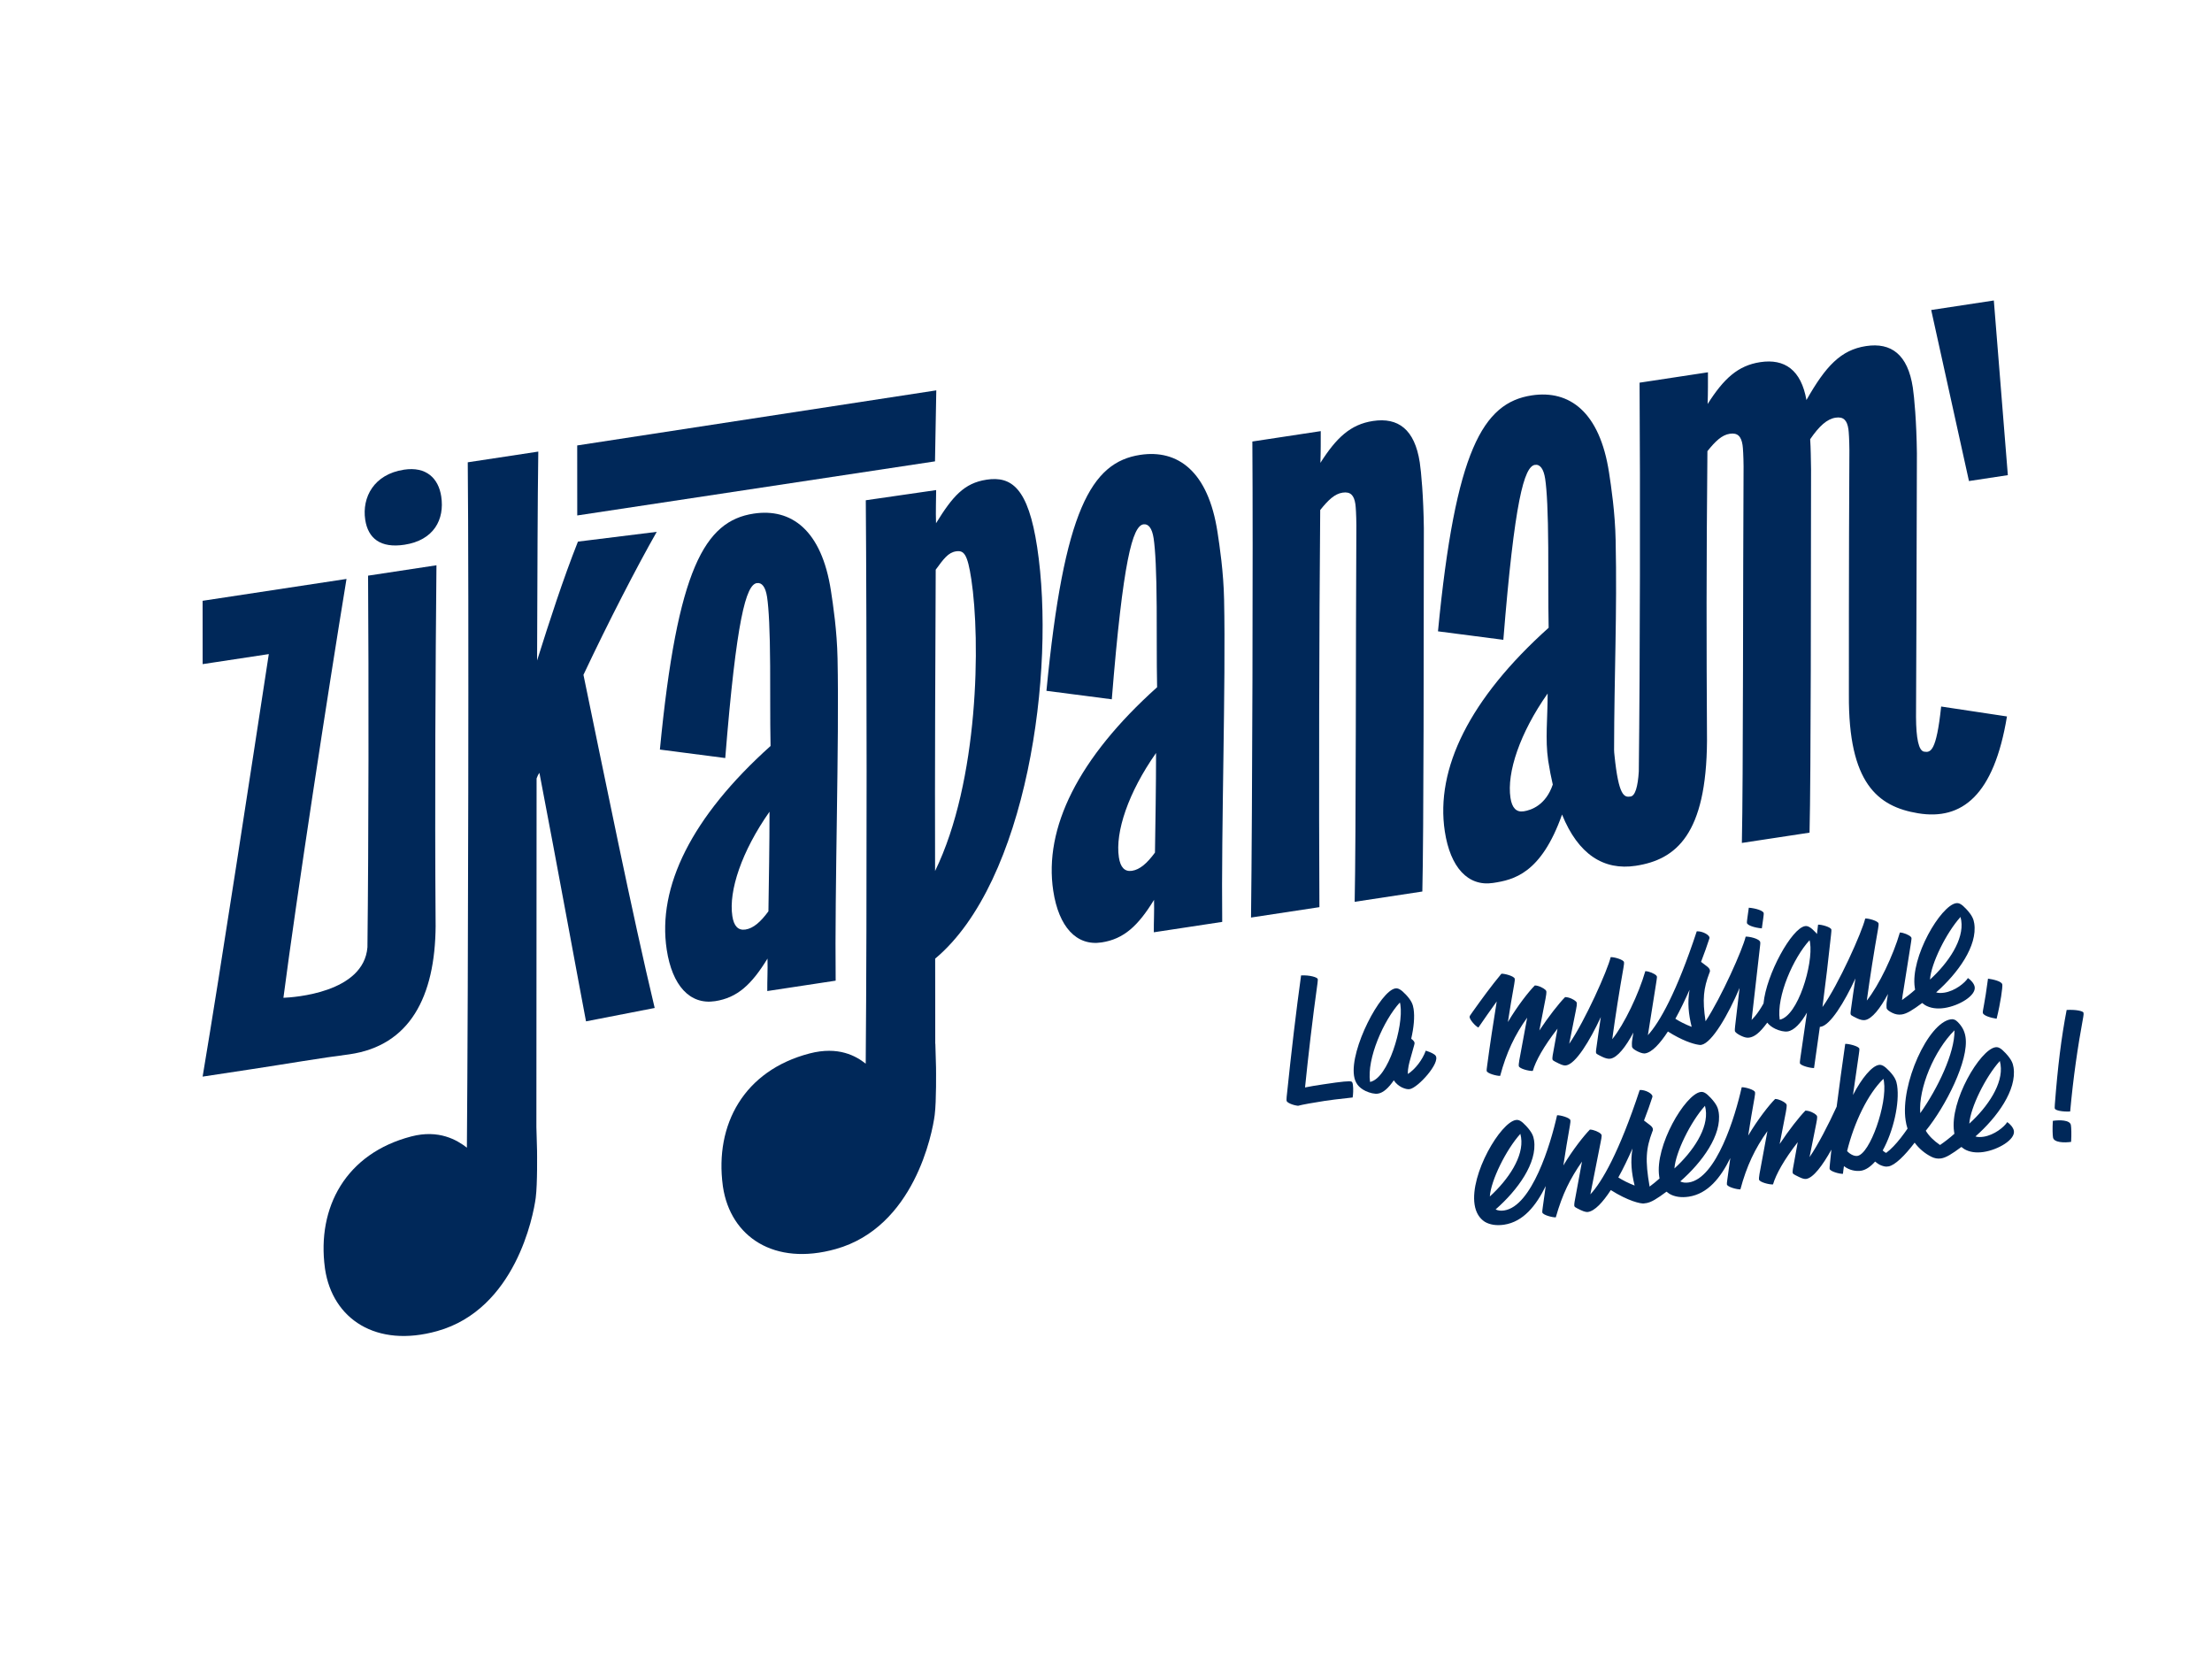
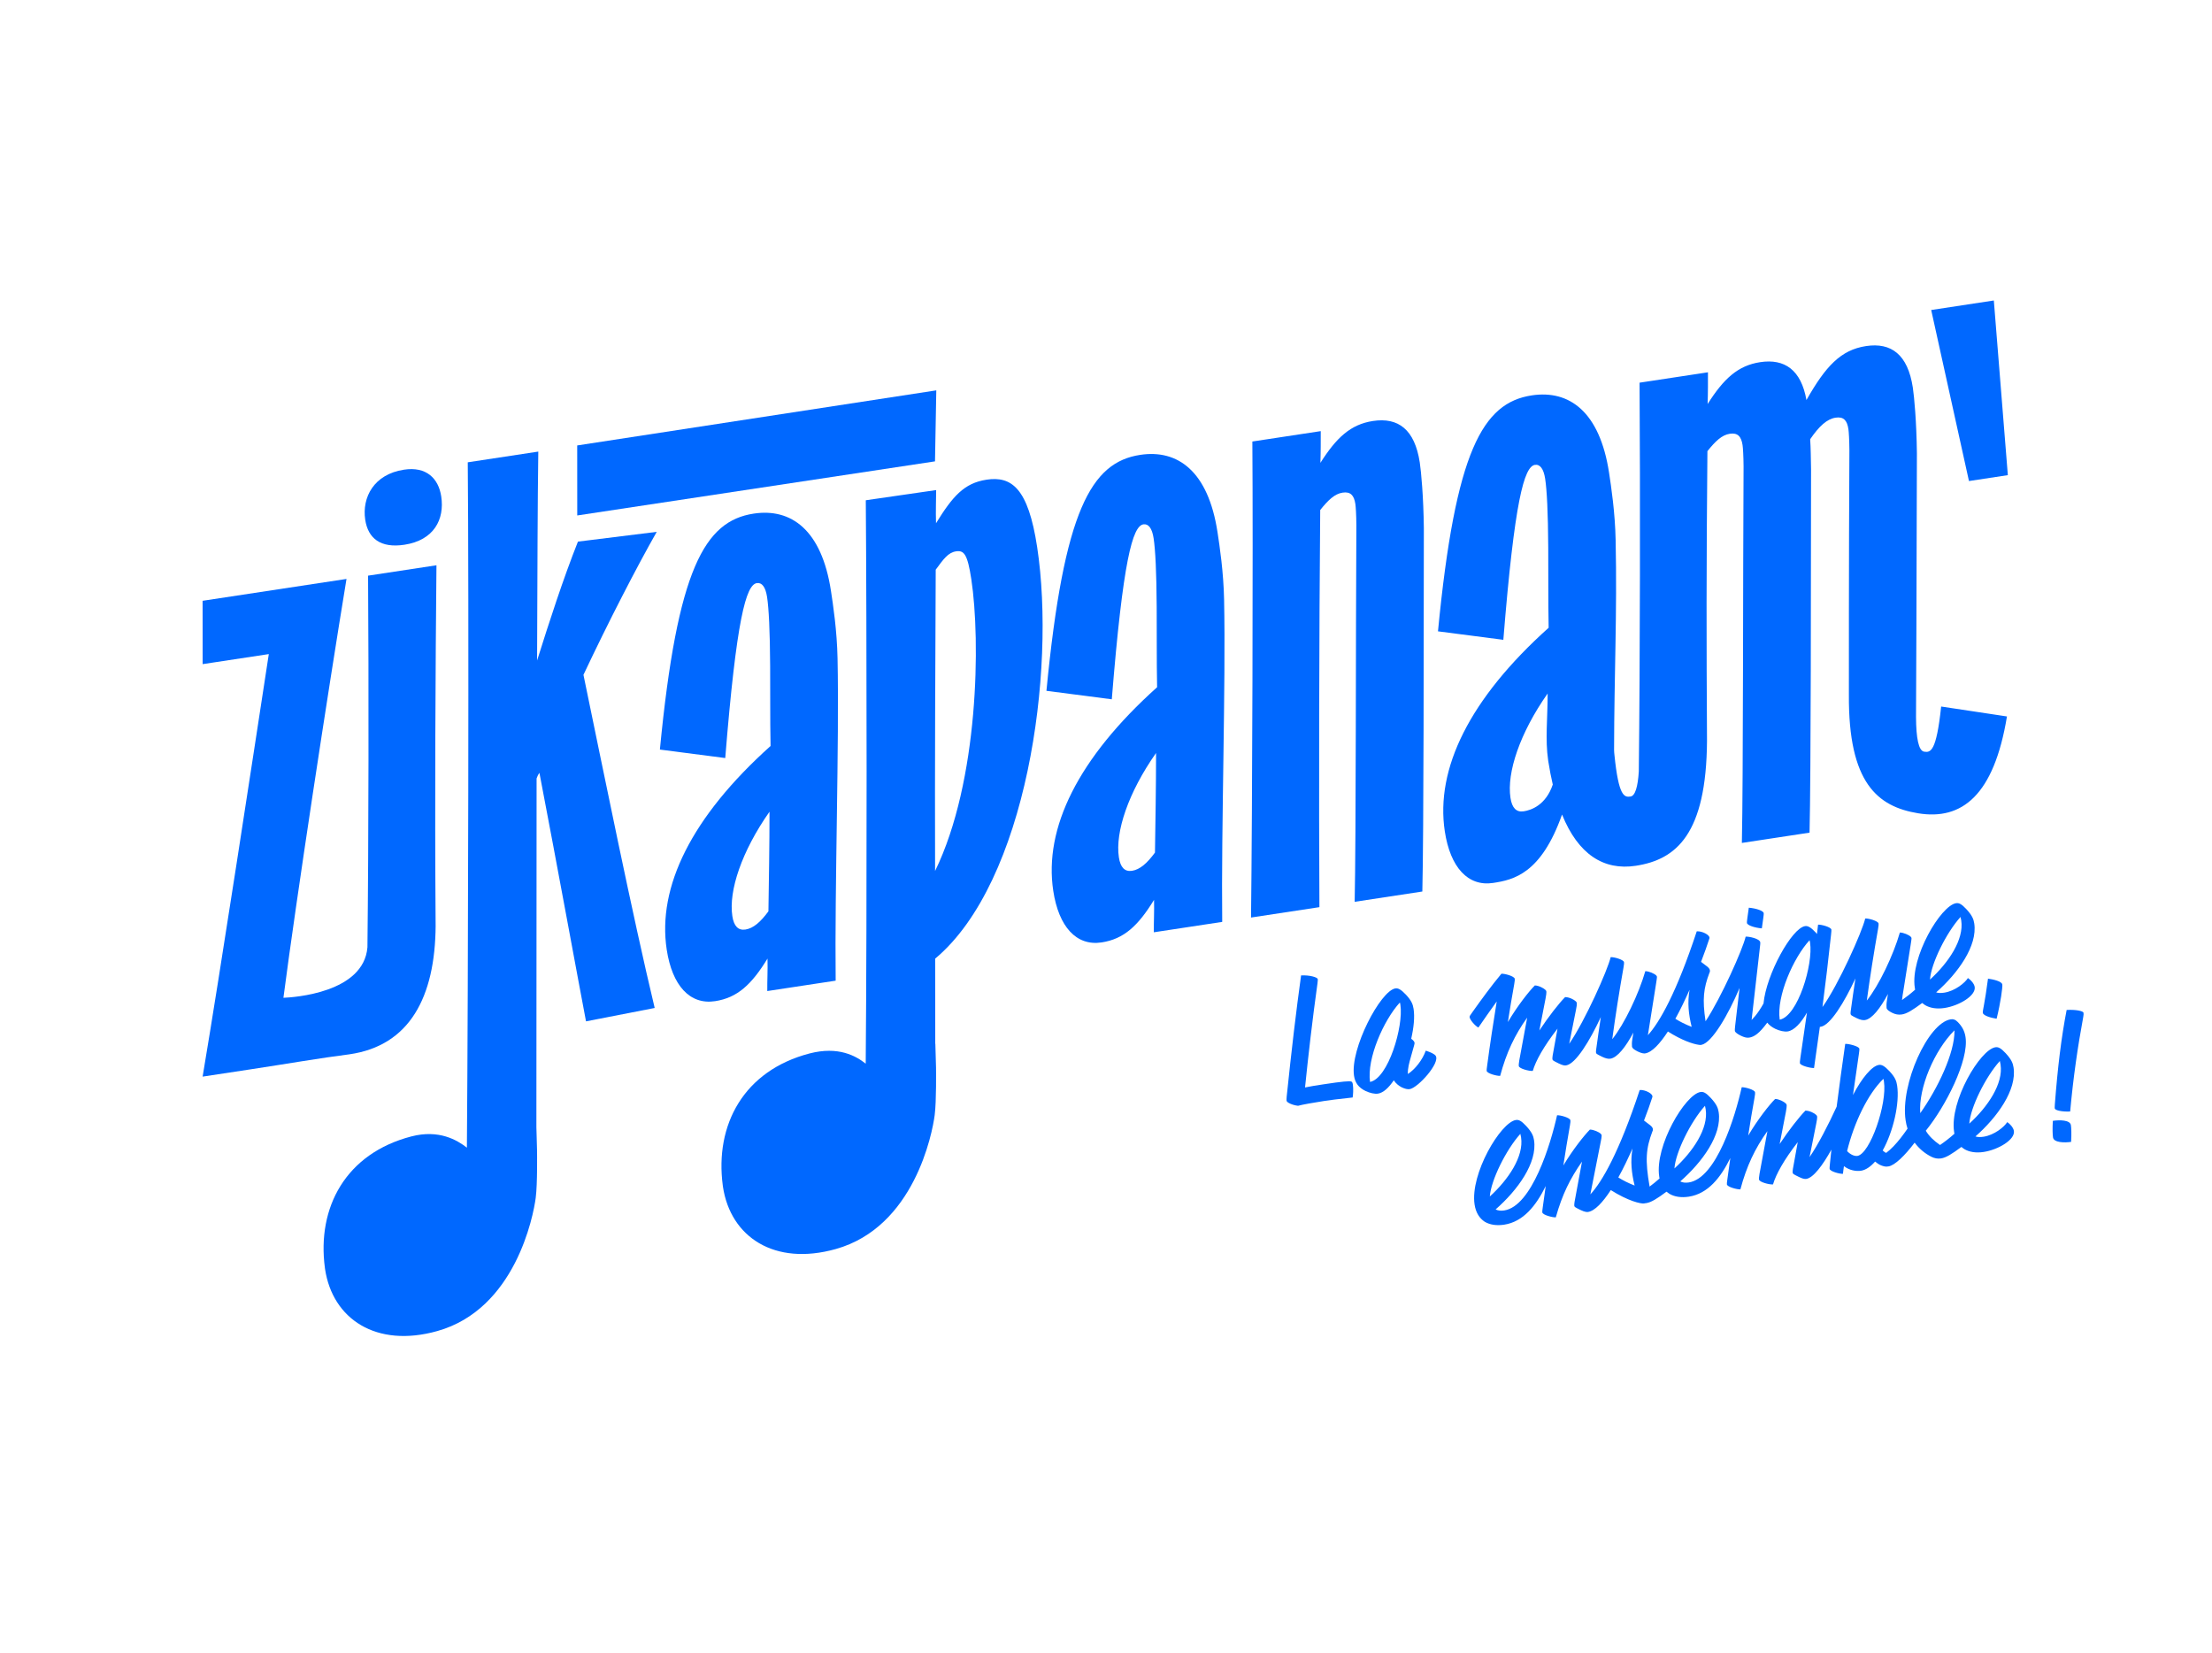
<svg xmlns="http://www.w3.org/2000/svg" id="Calque_1" viewBox="0 0 1080 806.68">
  <g>
-     <path d="M659.81,528.02c-.87-.36-4.35-.08-13.54,1.32-3.6.55-6.72,1.02-9.09,1.54,1.58-15.46,3.62-33.28,6.09-50.92.2-1.34.13-1.82.11-1.98-.13-.88-3.91-2.02-8.13-1.79-2.42,17.47-4.64,36.22-7.04,59.25-.09,1-.08,1.65-.03,1.97.13.88,3.03,2.16,5.6,2.42,1.88-.53,7.62-1.57,12.9-2.37,3.04-.46,5.77-.8,13.74-1.68.23-1.18.42-4.24.12-6.24-.13-.88-.29-1.35-.72-1.53Z" style="fill: #002859;" />
-     <path d="M696.13,512.93c-1.68,4.59-5.17,9.05-8.74,11.39-.11-2.85.65-5.42,1.39-8.07l1.7-6.07c.17-.52.19-.93.15-1.17-.07-.48-.58-1.14-1.5-1.82l-.1-.15c1.23-5.34,1.76-10.5,1.15-14.49-.34-2.24-1.02-4.02-3.67-6.89-2.54-2.72-3.94-3.33-5.22-3.13-7.28,1.11-22.18,29.55-20.19,42.67.52,3.44,2.18,5.72,5.63,7.41,2.11.99,4.41,1.54,6.09,1.28,2.56-.39,5.21-2.84,7.69-6.49,1.07,1.64,2.54,2.72,3.87,3.42,1.58.74,2.86,1.04,3.9.88,4-.61,15.07-12.84,12.66-16.32-.52-.74-2.21-1.63-4.79-2.46ZM668.92,528.19c-1.66-11.45,6.7-30.23,14.56-38.79.14.39.2.79.26,1.19,1.59,10.48-5.93,35.84-14.82,37.6Z" style="fill: #002859;" />
-     <path d="M860.21,453.22l.67-4.77c.24-1.67.29-2.42.25-2.66-.18-1.2-3.8-2.37-7.28-2.66l-.67,4.77c-.24,1.67-.29,2.42-.25,2.66.18,1.2,3.8,2.37,7.28,2.66Z" style="fill: #002859;" />
-     <path d="M960.85,477.45c-1.44,2.35-6.32,6.36-11.59,7.16-1.6.24-2.92.2-3.95-.14,10.68-9.4,20.28-22.72,18.61-33.67-.32-2.08-1-3.86-3.84-6.95-2.34-2.51-3.59-3.14-5.03-2.92-7.44,1.13-22.43,26.32-20.16,41.27l.15.96c-2.19,1.96-4.4,3.66-6.39,5.05.15-1.54.44-3.26.7-4.76l3.47-21.88c.53-3.52.67-3.7.09-4.27-.86-.85-3.42-2.02-5.3-2.06-3.22,11.13-10.23,25.86-16.15,33.22,1.59-11.62,3.42-23.27,5.49-34.95.32-1.68.3-2.34.25-2.66-.19-1.28-5.06-2.59-6.51-2.45-1.48,6.44-13.15,32.51-20.88,43.22,1.53-11.74,2.94-23.47,4.18-35.2.16-1.66.23-2.25.18-2.57-.19-1.28-4.88-2.53-6.51-2.45l-.53,4.58-.6-.73c-2.54-2.72-3.94-3.33-5.22-3.13-6.48.98-18.93,23.5-20.28,37.77-1.35,2.41-2.68,4.42-4.06,6.1-.58.69-1.17,1.33-1.75,1.94l4.07-35.68c.16-1.09.2-1.91.15-2.23-.28-1.84-5.68-2.9-7.13-2.76-1.4,6.09-11.91,29.71-19.58,41.32-1.63-10.78-.97-16.1,1.89-23.66.26-.45.28-.86.24-1.1,0-.49-.34-1.17-1.28-1.93l-3.05-2.32c1.64-4.26,3.02-8.15,4.07-11.42.57-1.64-3.59-3.71-6.17-3.48-9.89,30-18.2,44.51-23.86,50.69.15-1.03.33-2.08.49-3.04l3.47-21.88c.53-3.52.67-3.7.09-4.27-.87-.85-3.42-2.02-5.3-2.06-3.22,11.13-10.23,25.86-16.15,33.22,1.59-11.62,3.42-23.27,5.49-34.95.32-1.68.3-2.34.25-2.66-.19-1.28-5.06-2.59-6.51-2.45-1.44,6.27-12.52,31.1-20.24,42.3.09-.47.18-.94.27-1.39l3.02-15.1c.7-3.46.5-3.68-.07-4.24-.87-.85-3.18-2.05-5.22-2.07-3.12,3.17-8.12,9.58-12.58,16.31l3.03-15.6c.62-3.45.5-3.68-.07-4.24-.87-.85-3.27-2.12-5.16-2.16-2.98,2.99-8.4,9.87-13.16,17.87.95-6.12,1.97-12.33,3.09-18.47.32-1.68.3-2.34.25-2.66-.19-1.28-5.06-2.59-6.51-2.45-4.98,5.99-9.72,12.52-14.1,18.67-1.29,1.75-1.48,2.11-1.41,2.59.19,1.28,2.69,4.25,4.28,5,2.68-3.93,5.77-8.32,8.95-12.73-1.68,10.48-3.29,20.87-4.66,31.23-.24,1.67-.3,2.34-.25,2.66.19,1.28,4.97,2.52,6.59,2.44,3.02-11.34,7.18-20.07,13.19-28.43l-3.86,20.88c-.3,1.76-.29,2.42-.24,2.74.19,1.28,4.96,2.52,6.83,2.4,1.45-4.97,5.37-12.03,12.08-20.65l-2.36,13.04c-.12.84-.18,1.5-.13,1.82.1.64.19.71,3.11,2.15h0s0,0,0,0c2.03,1,2.94,1.03,3.58.93,4.64-.7,11.53-11.9,16.95-23.6-.77,5.19-1.54,10.3-2.23,15.48-.12.84-.18,1.5-.14,1.74.11.72.2.79,3.12,2.23,1.59.74,2.86,1.04,3.9.88,3.44-.52,7.54-5.81,11.24-12.75l-.58,3.69c-.17,1.01-.17,2.64-.1,3.12.12.81.92,1.4,2.12,2.06.2.11.4.22.61.32.03.02.06.03.09.05h0s0,0,0,0c2.03,1,3.18.99,3.58.93,3.36-.51,7.22-4.7,11.14-10.69,6.8,4.32,12.2,6.07,14.87,6.46.6.14,1.01.12,1.35.07.01,0,.03,0,.04,0,.01,0,.03,0,.04,0,.02,0,.05-.02.07-.02,5.2-1.03,13.13-14.78,18.62-27.77l-2.17,18.58c-.13,1.33-.19,1.99-.13,2.39.11.72,1.48,1.66,3.06,2.4,0,0,0,0,0,0,1.32.62,2.61,1.07,3.89.88,2.56-.39,5-2.07,8.87-7.32.91,1.17,2.22,2.2,3.89,3.01,2.11.99,4.41,1.54,6.09,1.28,3.12-.47,6.5-4.1,9.4-9.2-1.02,7.27-2.11,14.64-3.2,22.01-.24,1.67-.3,2.34-.25,2.66.19,1.28,5.46,2.53,6.91,2.39.98-6.7,1.93-13.4,2.84-20.1.15,0,.28-.01.41-.03,4.64-.7,11.53-11.9,16.95-23.6-.77,5.19-1.54,10.3-2.23,15.48-.12.84-.18,1.5-.14,1.74.11.72.2.79,3.12,2.23,1.58.74,2.86,1.04,3.9.88,3.44-.52,7.55-5.81,11.24-12.75l-.58,3.69c-.17,1.01-.17,2.64-.1,3.12.15.96,1.23,1.61,2.82,2.43h0s0,0,0,0c1.41.69,2.94,1.03,4.62.77,2.48-.38,5.24-2.11,9.95-5.6l1.38,1.02c2.52,1.5,5.78,1.98,9.46,1.43,7.2-1.09,15.45-6.03,14.8-10.27-.25-1.68-2.01-3.54-3.28-4.33ZM824.92,483.21c-1.09,6.3-.49,11.86,1.03,18.09-3.04-1.17-5.79-2.56-7.96-3.95,2.44-4.38,4.73-9.23,6.93-14.14ZM868.94,497.8c-1.66-11.45,6.7-30.23,14.56-38.79.14.39.2.79.26,1.19,1.59,10.48-5.93,35.84-14.83,37.6ZM942.31,478.22c.53-7.85,7.91-22.8,14.91-30.58.08.56.26,1.19.35,1.75,1.41,9.28-6.2,20.58-15.26,28.83Z" style="fill: #002859;" />
-     <path d="M977.62,480.63c-.24-1.6-4.47-2.51-6.98-2.87-1.59,12.19-2.69,15.71-2.54,16.67.22,1.44,4.06,2.49,6.74,2.9,1.98-7.99,2.98-15.43,2.78-16.7Z" style="fill: #002859;" />
+     <path d="M659.81,528.02c-.87-.36-4.35-.08-13.54,1.32-3.6.55-6.72,1.02-9.09,1.54,1.58-15.46,3.62-33.28,6.09-50.92.2-1.34.13-1.82.11-1.98-.13-.88-3.91-2.02-8.13-1.79-2.42,17.47-4.64,36.22-7.04,59.25-.09,1-.08,1.65-.03,1.97.13.88,3.03,2.16,5.6,2.42,1.88-.53,7.62-1.57,12.9-2.37,3.04-.46,5.77-.8,13.74-1.68.23-1.18.42-4.24.12-6.24-.13-.88-.29-1.35-.72-1.53Z" style="fill: #0068ff;" />
+     <path d="M696.13,512.93c-1.68,4.59-5.17,9.05-8.74,11.39-.11-2.85.65-5.42,1.39-8.07l1.7-6.07c.17-.52.19-.93.15-1.17-.07-.48-.58-1.14-1.5-1.82l-.1-.15c1.23-5.34,1.76-10.5,1.15-14.49-.34-2.24-1.02-4.02-3.67-6.89-2.54-2.72-3.94-3.33-5.22-3.13-7.28,1.11-22.18,29.55-20.19,42.67.52,3.44,2.18,5.72,5.63,7.41,2.11.99,4.41,1.54,6.09,1.28,2.56-.39,5.21-2.84,7.69-6.49,1.07,1.64,2.54,2.72,3.87,3.42,1.58.74,2.86,1.04,3.9.88,4-.61,15.07-12.84,12.66-16.32-.52-.74-2.21-1.63-4.79-2.46ZM668.92,528.19c-1.66-11.45,6.7-30.23,14.56-38.79.14.39.2.79.26,1.19,1.59,10.48-5.93,35.84-14.82,37.6Z" style="fill: #0068ff;" />
+     <path d="M860.21,453.22l.67-4.77c.24-1.67.29-2.42.25-2.66-.18-1.2-3.8-2.37-7.28-2.66l-.67,4.77c-.24,1.67-.29,2.42-.25,2.66.18,1.2,3.8,2.37,7.28,2.66Z" style="fill: #0068ff;" />
+     <path d="M960.85,477.45c-1.44,2.35-6.32,6.36-11.59,7.16-1.6.24-2.92.2-3.95-.14,10.68-9.4,20.28-22.72,18.61-33.67-.32-2.08-1-3.86-3.84-6.95-2.34-2.51-3.59-3.14-5.03-2.92-7.44,1.13-22.43,26.32-20.16,41.27l.15.96c-2.19,1.96-4.4,3.66-6.39,5.05.15-1.54.44-3.26.7-4.76l3.47-21.88c.53-3.52.67-3.7.09-4.27-.86-.85-3.42-2.02-5.3-2.06-3.22,11.13-10.23,25.86-16.15,33.22,1.59-11.62,3.42-23.27,5.49-34.95.32-1.68.3-2.34.25-2.66-.19-1.28-5.06-2.59-6.51-2.45-1.48,6.44-13.15,32.51-20.88,43.22,1.53-11.74,2.94-23.47,4.18-35.2.16-1.66.23-2.25.18-2.57-.19-1.28-4.88-2.53-6.51-2.45l-.53,4.58-.6-.73c-2.54-2.72-3.94-3.33-5.22-3.13-6.48.98-18.93,23.5-20.28,37.77-1.35,2.41-2.68,4.42-4.06,6.1-.58.69-1.17,1.33-1.75,1.94l4.07-35.68c.16-1.09.2-1.91.15-2.23-.28-1.84-5.68-2.9-7.13-2.76-1.4,6.09-11.91,29.71-19.58,41.32-1.63-10.78-.97-16.1,1.89-23.66.26-.45.28-.86.24-1.1,0-.49-.34-1.17-1.28-1.93l-3.05-2.32c1.64-4.26,3.02-8.15,4.07-11.42.57-1.64-3.59-3.71-6.17-3.48-9.89,30-18.2,44.51-23.86,50.69.15-1.03.33-2.08.49-3.04l3.47-21.88c.53-3.52.67-3.7.09-4.27-.87-.85-3.42-2.02-5.3-2.06-3.22,11.13-10.23,25.86-16.15,33.22,1.59-11.62,3.42-23.27,5.49-34.95.32-1.68.3-2.34.25-2.66-.19-1.28-5.06-2.59-6.51-2.45-1.44,6.27-12.52,31.1-20.24,42.3.09-.47.18-.94.27-1.39l3.02-15.1c.7-3.46.5-3.68-.07-4.24-.87-.85-3.18-2.05-5.22-2.07-3.12,3.17-8.12,9.58-12.58,16.31l3.03-15.6c.62-3.45.5-3.68-.07-4.24-.87-.85-3.27-2.12-5.16-2.16-2.98,2.99-8.4,9.87-13.16,17.87.95-6.12,1.97-12.33,3.09-18.47.32-1.68.3-2.34.25-2.66-.19-1.28-5.06-2.59-6.51-2.45-4.98,5.99-9.72,12.52-14.1,18.67-1.29,1.75-1.48,2.11-1.41,2.59.19,1.28,2.69,4.25,4.28,5,2.68-3.93,5.77-8.32,8.95-12.73-1.68,10.48-3.29,20.87-4.66,31.23-.24,1.67-.3,2.34-.25,2.66.19,1.28,4.97,2.52,6.59,2.44,3.02-11.34,7.18-20.07,13.19-28.43l-3.86,20.88c-.3,1.76-.29,2.42-.24,2.74.19,1.28,4.96,2.52,6.83,2.4,1.45-4.97,5.37-12.03,12.08-20.65l-2.36,13.04c-.12.84-.18,1.5-.13,1.82.1.64.19.71,3.11,2.15h0s0,0,0,0c2.03,1,2.94,1.03,3.58.93,4.64-.7,11.53-11.9,16.95-23.6-.77,5.19-1.54,10.3-2.23,15.48-.12.84-.18,1.5-.14,1.74.11.72.2.79,3.12,2.23,1.59.74,2.86,1.04,3.9.88,3.44-.52,7.54-5.81,11.24-12.75l-.58,3.69c-.17,1.01-.17,2.64-.1,3.12.12.81.92,1.4,2.12,2.06.2.11.4.22.61.32.03.02.06.03.09.05h0s0,0,0,0c2.03,1,3.18.99,3.58.93,3.36-.51,7.22-4.7,11.14-10.69,6.8,4.32,12.2,6.07,14.87,6.46.6.14,1.01.12,1.35.07.01,0,.03,0,.04,0,.01,0,.03,0,.04,0,.02,0,.05-.02.07-.02,5.2-1.03,13.13-14.78,18.62-27.77l-2.17,18.58c-.13,1.33-.19,1.99-.13,2.39.11.72,1.48,1.66,3.06,2.4,0,0,0,0,0,0,1.32.62,2.61,1.07,3.89.88,2.56-.39,5-2.07,8.87-7.32.91,1.17,2.22,2.2,3.89,3.01,2.11.99,4.41,1.54,6.09,1.28,3.12-.47,6.5-4.1,9.4-9.2-1.02,7.27-2.11,14.64-3.2,22.01-.24,1.67-.3,2.34-.25,2.66.19,1.28,5.46,2.53,6.91,2.39.98-6.7,1.93-13.4,2.84-20.1.15,0,.28-.01.41-.03,4.64-.7,11.53-11.9,16.95-23.6-.77,5.19-1.54,10.3-2.23,15.48-.12.84-.18,1.5-.14,1.74.11.72.2.79,3.12,2.23,1.58.74,2.86,1.04,3.9.88,3.44-.52,7.55-5.81,11.24-12.75l-.58,3.69c-.17,1.01-.17,2.64-.1,3.12.15.96,1.23,1.61,2.82,2.43h0s0,0,0,0c1.41.69,2.94,1.03,4.62.77,2.48-.38,5.24-2.11,9.95-5.6l1.38,1.02c2.52,1.5,5.78,1.98,9.46,1.43,7.2-1.09,15.45-6.03,14.8-10.27-.25-1.68-2.01-3.54-3.28-4.33ZM824.92,483.21c-1.09,6.3-.49,11.86,1.03,18.09-3.04-1.17-5.79-2.56-7.96-3.95,2.44-4.38,4.73-9.23,6.93-14.14ZM868.94,497.8c-1.66-11.45,6.7-30.23,14.56-38.79.14.39.2.79.26,1.19,1.59,10.48-5.93,35.84-14.83,37.6ZM942.31,478.22c.53-7.85,7.91-22.8,14.91-30.58.08.56.26,1.19.35,1.75,1.41,9.28-6.2,20.58-15.26,28.83Z" style="fill: #0068ff;" />
+     <path d="M977.62,480.63c-.24-1.6-4.47-2.51-6.98-2.87-1.59,12.19-2.69,15.71-2.54,16.67.22,1.44,4.06,2.49,6.74,2.9,1.98-7.99,2.98-15.43,2.78-16.7Z" style="fill: #0068ff;" />
  </g>
  <g>
-     <path d="M980.04,547.78c-1.44,2.35-6.32,6.36-11.59,7.16-1.6.24-2.92.2-3.95-.14,10.68-9.4,20.28-22.72,18.61-33.67-.32-2.08-1-3.86-3.84-6.95-2.34-2.51-3.59-3.14-5.03-2.92-7.44,1.13-22.43,26.32-20.16,41.27l.15.96c-2.43,2.17-4.87,4.02-7.02,5.49-3.16-2.17-5.46-4.48-6.95-6.97,9.72-11.95,21.12-34.38,19.4-45.74-.47-3.12-1.79-5.29-3.82-7.36-1.17-1.21-2.19-1.47-3.39-1.29-11.12,1.69-24.7,31.82-22.04,49.33.21,1.36.49,2.71.94,4.03-2.15,3.11-4.53,6.25-6.87,8.65-1.15,1.22-2.32,2.25-3.57,3.2-.61-.25-1.19-.71-1.69-1.18,5.2-9.38,8.35-23.12,7.04-31.75-.34-2.24-1.02-4.02-3.67-6.89-2.54-2.72-3.94-3.33-5.22-3.13-3.44.52-8.35,6.42-12.66,14.69l2.87-19.91c.24-1.67.3-2.34.25-2.66-.19-1.28-5.46-2.53-6.91-2.39-1.48,10.21-2.86,20.48-4.18,30.66-4.03,8.79-9.1,18.64-13.24,24.63.09-.44.17-.88.26-1.3l3.02-15.1c.7-3.46.51-3.68-.07-4.24-.87-.85-3.18-2.05-5.22-2.07-3.12,3.17-8.12,9.58-12.58,16.31l3.03-15.6c.62-3.45.5-3.68-.07-4.24-.86-.85-3.27-2.12-5.16-2.16-2.98,2.99-8.4,9.87-13.16,17.87.95-6.12,1.97-12.33,3.09-18.47.32-1.69.3-2.34.25-2.66-.19-1.28-5.06-2.59-6.51-2.45h0s0,0,0,0c-3.16,14.23-12.32,44.42-25.83,46.47-1.68.25-3.1.06-4.17-.51,10.76-9.41,20.44-22.74,18.76-33.78-.32-2.08-1-3.86-3.84-6.95-2.34-2.51-3.59-3.14-5.03-2.92-7.44,1.13-22.43,26.32-20.16,41.27l.15.96c-1.64,1.47-3.29,2.79-4.85,3.95-2.26-13.02-1.77-18.61,1.36-26.9.26-.45.28-.86.24-1.1,0-.49-.34-1.18-1.28-1.93l-3.05-2.32c1.64-4.26,3.02-8.15,4.07-11.42.57-1.64-3.59-3.71-6.17-3.48-10.03,30.42-18.43,44.91-24.09,50.94.24-1.2.46-2.3.64-3.28l4.35-22.02c.7-3.46.66-3.7.09-4.27-.86-.85-3.42-2.02-5.3-2.06-2.9,2.98-8.27,9.68-12.97,17.52.98-6.45,2.05-12.91,3.19-19.39.32-1.68.3-2.34.25-2.66-.19-1.28-5.06-2.59-6.51-2.45h0c-3.16,14.23-12.32,44.42-25.83,46.47-1.68.26-3.1.06-4.17-.51,10.76-9.41,20.44-22.74,18.76-33.78-.32-2.08-1-3.86-3.84-6.95-2.34-2.51-3.59-3.14-5.03-2.92-7.44,1.13-22.43,26.32-20.16,41.27.61,4,2.42,6.75,4.96,8.41,2.52,1.5,5.78,1.98,9.46,1.43,9.37-1.42,15.6-9.28,20.31-18.86-.49,3.4-.97,6.79-1.42,10.18-.24,1.67-.3,2.34-.25,2.66.19,1.28,4.96,2.52,6.59,2.44,3.25-11.46,6.96-18.81,12.8-27.23l-3.64,19.7c-.12.84-.18,1.5-.13,1.82.1.64.19.71,3.11,2.15,0,0,.02,0,.03.01,2.02.99,3.15.98,3.55.92,3.36-.51,7.22-4.7,11.14-10.69,8.42,5.35,14.69,6.77,16.29,6.53.08-.01.16-.05.24-.08.24-.01.47-.03.72-.07,2.48-.38,5.24-2.11,9.95-5.6l1.38,1.02c2.52,1.5,5.78,1.98,9.46,1.43,9.37-1.42,15.6-9.29,20.31-18.86-.49,3.4-.97,6.79-1.42,10.19-.24,1.67-.3,2.34-.25,2.66.19,1.28,4.96,2.52,6.59,2.44,3.02-11.34,7.18-20.07,13.19-28.43l-3.86,20.88c-.3,1.76-.29,2.42-.24,2.74.19,1.28,4.96,2.52,6.83,2.4,1.46-4.97,5.37-12.03,12.08-20.65l-2.36,13.04c-.12.84-.18,1.5-.13,1.82.1.64.19.71,3.11,2.15h0s0,0,0,0c2.03,1,2.94,1.03,3.58.93,3.36-.51,7.93-6.52,12.23-14.29l-.7,6.73c-.16,1.66-.22,2.32-.17,2.64.19,1.28,4.88,2.53,6.51,2.45.14-1.25.28-2.5.49-3.76,2.6,2.06,5.96,2.61,8.28,2.26,2.4-.36,4.76-2.03,6.93-4.49.41.34.88.7,1.35,1.02.24.18.5.35.81.5.02,0,.03.02.05.03,1.58.74,2.86,1.04,3.9.88v-.04c.13,0,.27,0,.4-.02,3.12-.47,8.03-5.31,12.8-11.6,2.17,2.94,4.98,5.3,8.25,6.93h0s0,0,0,0c1.41.69,2.94,1.03,4.62.77,2.48-.38,5.24-2.11,9.95-5.6l1.38,1.02c2.52,1.5,5.78,1.98,9.46,1.43,7.2-1.09,15.45-6.03,14.8-10.27-.26-1.68-2.01-3.54-3.28-4.33ZM727.4,584.11c.53-7.85,7.91-22.8,14.91-30.58.08.56.26,1.19.35,1.75,1.41,9.28-6.2,20.58-15.26,28.83ZM797.07,560.68c-1.09,6.3-.49,11.86,1.03,18.09-3.04-1.17-5.79-2.56-7.96-3.95,2.44-4.38,4.73-9.23,6.93-14.14ZM817.54,570.42c.53-7.85,7.91-22.8,14.91-30.58.08.56.26,1.19.35,1.75,1.41,9.28-6.2,20.58-15.26,28.83ZM906.86,564.3c-1.28.19-3.26-.49-5.02-2.35,3.38-13.85,10.15-27.97,17.72-35.26.14.39.2.79.27,1.27,1.66,10.96-6.81,35.4-12.97,36.34ZM954.25,503.01l.02.16c.1,10.87-8.09,28.07-16.71,40.26-.96-12.21,6.88-30.67,16.69-40.42ZM961.5,548.55c.53-7.85,7.91-22.8,14.91-30.58.09.56.26,1.19.35,1.75,1.41,9.28-6.2,20.58-15.26,28.83Z" style="fill: #002859;" />
-     <path d="M1017.26,494.42c-.13-.88-3.85-1.63-8.23-1.37-2.61,13.49-4.36,27.83-5.76,46.12-.13,1.33-.05,1.81-.03,1.97.13.88,3.45,1.69,7.51,1.48,1.5-16.51,3.66-31.4,6.4-46.22.19-.93.18-1.5.11-1.98Z" style="fill: #002859;" />
-     <path d="M1002.29,547.18c-.23,3.88-.12,6.73.08,8.09.39,2.56,5.56,2.67,8.84,2.18.23-3.88.11-6.81-.1-8.17-.39-2.56-5.55-2.59-8.83-2.1Z" style="fill: #002859;" />
+     <path d="M980.04,547.78c-1.44,2.35-6.32,6.36-11.59,7.16-1.6.24-2.92.2-3.95-.14,10.68-9.4,20.28-22.72,18.61-33.67-.32-2.08-1-3.86-3.84-6.95-2.34-2.51-3.59-3.14-5.03-2.92-7.44,1.13-22.43,26.32-20.16,41.27l.15.96c-2.43,2.17-4.87,4.02-7.02,5.49-3.16-2.17-5.46-4.48-6.95-6.97,9.72-11.95,21.12-34.38,19.4-45.74-.47-3.12-1.79-5.29-3.82-7.36-1.17-1.21-2.19-1.47-3.39-1.29-11.12,1.69-24.7,31.82-22.04,49.33.21,1.36.49,2.71.94,4.03-2.15,3.11-4.53,6.25-6.87,8.65-1.15,1.22-2.32,2.25-3.57,3.2-.61-.25-1.19-.71-1.69-1.18,5.2-9.38,8.35-23.12,7.04-31.75-.34-2.24-1.02-4.02-3.67-6.89-2.54-2.72-3.94-3.33-5.22-3.13-3.44.52-8.35,6.42-12.66,14.69l2.87-19.91c.24-1.67.3-2.34.25-2.66-.19-1.28-5.46-2.53-6.91-2.39-1.48,10.21-2.86,20.48-4.18,30.66-4.03,8.79-9.1,18.64-13.24,24.63.09-.44.17-.88.26-1.3l3.02-15.1c.7-3.46.51-3.68-.07-4.24-.87-.85-3.18-2.05-5.22-2.07-3.12,3.17-8.12,9.58-12.58,16.31l3.03-15.6c.62-3.45.5-3.68-.07-4.24-.86-.85-3.27-2.12-5.16-2.16-2.98,2.99-8.4,9.87-13.16,17.87.95-6.12,1.97-12.33,3.09-18.47.32-1.69.3-2.34.25-2.66-.19-1.28-5.06-2.59-6.51-2.45h0s0,0,0,0c-3.16,14.23-12.32,44.42-25.83,46.47-1.68.25-3.1.06-4.17-.51,10.76-9.41,20.44-22.74,18.76-33.78-.32-2.08-1-3.86-3.84-6.95-2.34-2.51-3.59-3.14-5.03-2.92-7.44,1.13-22.43,26.32-20.16,41.27l.15.96c-1.64,1.47-3.29,2.79-4.85,3.95-2.26-13.02-1.77-18.61,1.36-26.9.26-.45.28-.86.24-1.1,0-.49-.34-1.18-1.28-1.93l-3.05-2.32c1.64-4.26,3.02-8.15,4.07-11.42.57-1.64-3.59-3.71-6.17-3.48-10.03,30.42-18.43,44.91-24.09,50.94.24-1.2.46-2.3.64-3.28l4.35-22.02c.7-3.46.66-3.7.09-4.27-.86-.85-3.42-2.02-5.3-2.06-2.9,2.98-8.27,9.68-12.97,17.52.98-6.45,2.05-12.91,3.19-19.39.32-1.68.3-2.34.25-2.66-.19-1.28-5.06-2.59-6.51-2.45h0c-3.16,14.23-12.32,44.42-25.83,46.47-1.68.26-3.1.06-4.17-.51,10.76-9.41,20.44-22.74,18.76-33.78-.32-2.08-1-3.86-3.84-6.95-2.34-2.51-3.59-3.14-5.03-2.92-7.44,1.13-22.43,26.32-20.16,41.27.61,4,2.42,6.75,4.96,8.41,2.52,1.5,5.78,1.98,9.46,1.43,9.37-1.42,15.6-9.28,20.31-18.86-.49,3.4-.97,6.79-1.42,10.18-.24,1.67-.3,2.34-.25,2.66.19,1.28,4.96,2.52,6.59,2.44,3.25-11.46,6.96-18.81,12.8-27.23l-3.64,19.7c-.12.84-.18,1.5-.13,1.82.1.64.19.71,3.11,2.15,0,0,.02,0,.03.01,2.02.99,3.15.98,3.55.92,3.36-.51,7.22-4.7,11.14-10.69,8.42,5.35,14.69,6.77,16.29,6.53.08-.01.16-.05.24-.08.24-.01.47-.03.72-.07,2.48-.38,5.24-2.11,9.95-5.6l1.38,1.02c2.52,1.5,5.78,1.98,9.46,1.43,9.37-1.42,15.6-9.29,20.31-18.86-.49,3.4-.97,6.79-1.42,10.19-.24,1.67-.3,2.34-.25,2.66.19,1.28,4.96,2.52,6.59,2.44,3.02-11.34,7.18-20.07,13.19-28.43l-3.86,20.88c-.3,1.76-.29,2.42-.24,2.74.19,1.28,4.96,2.52,6.83,2.4,1.46-4.97,5.37-12.03,12.08-20.65l-2.36,13.04c-.12.84-.18,1.5-.13,1.82.1.64.19.71,3.11,2.15h0s0,0,0,0c2.03,1,2.94,1.03,3.58.93,3.36-.51,7.93-6.52,12.23-14.29l-.7,6.73c-.16,1.66-.22,2.32-.17,2.64.19,1.28,4.88,2.53,6.51,2.45.14-1.25.28-2.5.49-3.76,2.6,2.06,5.96,2.61,8.28,2.26,2.4-.36,4.76-2.03,6.93-4.49.41.34.88.7,1.35,1.02.24.18.5.35.81.5.02,0,.03.02.05.03,1.58.74,2.86,1.04,3.9.88v-.04c.13,0,.27,0,.4-.02,3.12-.47,8.03-5.31,12.8-11.6,2.17,2.94,4.98,5.3,8.25,6.93h0s0,0,0,0c1.41.69,2.94,1.03,4.62.77,2.48-.38,5.24-2.11,9.95-5.6l1.38,1.02c2.52,1.5,5.78,1.98,9.46,1.43,7.2-1.09,15.45-6.03,14.8-10.27-.26-1.68-2.01-3.54-3.28-4.33ZM727.4,584.11c.53-7.85,7.91-22.8,14.91-30.58.08.56.26,1.19.35,1.75,1.41,9.28-6.2,20.58-15.26,28.83ZM797.07,560.68c-1.09,6.3-.49,11.86,1.03,18.09-3.04-1.17-5.79-2.56-7.96-3.95,2.44-4.38,4.73-9.23,6.93-14.14ZM817.54,570.42c.53-7.85,7.91-22.8,14.91-30.58.08.56.26,1.19.35,1.75,1.41,9.28-6.2,20.58-15.26,28.83ZM906.86,564.3c-1.28.19-3.26-.49-5.02-2.35,3.38-13.85,10.15-27.97,17.72-35.26.14.39.2.79.27,1.27,1.66,10.96-6.81,35.4-12.97,36.34ZM954.25,503.01l.02.16c.1,10.87-8.09,28.07-16.71,40.26-.96-12.21,6.88-30.67,16.69-40.42ZM961.5,548.55c.53-7.85,7.91-22.8,14.91-30.58.09.56.26,1.19.35,1.75,1.41,9.28-6.2,20.58-15.26,28.83Z" style="fill: #0068ff;" />
+     <path d="M1017.26,494.42c-.13-.88-3.85-1.63-8.23-1.37-2.61,13.49-4.36,27.83-5.76,46.12-.13,1.33-.05,1.81-.03,1.97.13.88,3.45,1.69,7.51,1.48,1.5-16.51,3.66-31.4,6.4-46.22.19-.93.18-1.5.11-1.98Z" style="fill: #0068ff;" />
+     <path d="M1002.29,547.18c-.23,3.88-.12,6.73.08,8.09.39,2.56,5.56,2.67,8.84,2.18.23-3.88.11-6.81-.1-8.17-.39-2.56-5.55-2.59-8.83-2.1Z" style="fill: #0068ff;" />
  </g>
  <g>
-     <path d="M973.48,146.7l6.84,85.26-18.98,2.88-18.44-83.5,30.58-4.65Z" style="fill: #002859;" />
+     <path d="M973.48,146.7l6.84,85.26-18.98,2.88-18.44-83.5,30.58-4.65Z" style="fill: #0068ff;" />
    <g>
-       <path d="M947.76,344.94c-2.35,22.08-5.17,22.53-8.33,22.01-2.66-.44-3.89-6.49-3.94-16.94,0,0,.36-74.79.43-128.74-.19-15.43-1.3-27.49-1.99-32.06-2.46-16.17-10.55-22.13-22.86-20.26-12.3,1.87-19.72,9.83-29.08,26.35-2.59-14.71-10.64-20.32-22.59-18.5-10.9,1.66-17.83,8.1-25.66,20.44.2-5.78.16-10.81.16-15.49l-33.39,5.07c.36,51.46.24,137.02-.37,189.79-.47,7.55-1.79,11.9-4.02,12.24-3.07.47-5.82.02-7.87-20.25-.03-.32-.08-.81-.12-1.21-.04-.43-.06-.87-.06-1.3.06-37.24,1.52-66.49.76-102.34-.27-13.62-2.19-26.28-3.21-32.95-4.54-29.88-19.47-40.55-37.74-37.78-23.9,3.63-37.27,26.88-45.79,115.19l31.91,4.14c5.48-68.07,10.16-84.61,15.43-85.41,2.46-.37,4.24,1.87,4.99,6.79.85,5.62,1.4,16.33,1.5,33.57.11,12.57-.07,25.54.2,39.16-38.61,34.63-55.35,68.82-50.7,99.4,2.67,17.57,11.3,27.05,23.6,25.18,9.96-1.51,23.41-4.47,33.64-33.39,7.88,19.46,20.33,27.4,35.97,25.02,19.81-3.01,34.52-15.42,34.81-61.08-.28-49.22-.34-83.36.2-141.34,3.93-4.91,7.07-7.91,10.93-8.49,3.87-.59,5.59,1.31,6.23,5.53.21,1.41.45,5.33.49,10.35-.32,54.7-.15,152.85-.83,183.87l33.04-5.02c.7-28.51.67-123.44.74-177.39-.1-5.38-.14-10.41-.43-14.68,4.42-6.43,8.21-9.88,12.43-10.52,3.87-.59,5.59,1.31,6.23,5.53.21,1.41.45,5.33.49,10.35-.31,52.4-.25,119.48-.25,119.48-.27,43.03,14.01,54.51,33.78,57.77,21.4,3.53,37.04-8.68,43.4-47.27l-32.16-4.85ZM743.87,396.08c-3.52.53-5.65-1.66-6.39-6.58-1.87-12.3,4.55-31.61,18.15-50.94,0,12.35-1.25,22.32.25,32.63h0s0,.03,0,.05c.03.18.06.36.09.54.62,3.99,1.35,7.72,2.17,11.23-3.43,10.1-10.54,12.51-14.27,13.08Z" style="fill: #002859;" />
-       <polygon points="456.51 225.23 457.14 190.57 281.82 217.46 281.84 251.64 456.51 225.23" style="fill: #002859;" />
-       <path d="M197.44,265.94c14.41-2.19,19.7-12.34,17.99-23.59-1.33-8.79-7.27-14.72-18.17-13.06-14.76,2.24-20.59,13.56-18.94,24.45,1.39,9.14,7.51,13.96,19.11,12.2Z" style="fill: #002859;" />
-       <path d="M170.63,514.7c29.32-4.22,41.85-27.85,42.07-62.84,0,0,0,0-.01,0-.45-62.11-.06-126.94.41-175.9l-33.39,5.07c.35,50.96.29,128.82-.31,181.42-1.82,22.28-36.05,24.46-41.02,24.66,6.22-47.84,21.71-149.26,30.8-204.48l-70.26,10.67.02,30.92,32.3-4.9c-8.13,53.01-23.43,153.5-32.31,206.27,7.73-1.17,16.17-2.46,24.25-3.68,16.87-2.56,33.69-5.48,47.45-7.21h0Z" style="fill: #002859;" />
-       <path d="M282.18,264.4c-7.28,18.37-13.88,38.79-19.95,58.05.19-46.06.22-76.05.59-101.99l-34.44,5.23c.59,61.68.22,256.17-.42,334.59-4.78-3.72-13.64-9-27.16-5.48-31.94,8.32-46.12,34.59-42.17,64.17.03.2.06.4.08.59,3.66,24.36,24.97,38.63,54.82,30.24,38.06-10.69,46.89-56.11,48.04-65.09.88-6.86.65-22.03.64-23.07,0-.97-.29-10.27-.32-11.42-.03-44.4.14-131.55.1-170.2.24-.76.79-1.92,1.38-2.73,8.59,44.72,19.27,103.15,22.75,121.32l33.53-6.53c-10.75-44.75-25.32-116.97-34.78-162.64,12.24-25.95,26.13-52.87,35.78-69.8l-38.47,4.77Z" style="fill: #002859;" />
-       <path d="M481.61,234.19c-10.9,1.66-16.52,8.15-24.6,21.25-.2-6.08.05-11.51.06-16.19l-34.35,4.97c.46,57.56.61,203.17-.04,275.06-4.66-3.72-13.29-8.67-27.4-5-32.1,8.36-46.35,34.77-42.38,64.5.03.2.06.4.08.59,3.68,24.49,25.09,38.82,55.1,30.39,38.25-10.74,47.13-56.4,48.28-65.42.88-6.9.65-22.14.65-23.19,0-1.04-.33-11.6-.33-11.6h-.05c-.04-13.52.03-29.81-.04-41.55,44.67-37.35,59.04-140.11,49.8-200.91-4.38-28.82-12.48-34.78-24.78-32.91ZM456.55,425.23c-.15-50.68.12-105.74.31-147.12,3.87-5.26,6.06-8.36,9.92-8.95,3.87-.59,5.59,1.31,7.46,13.61,4.54,29.88,3.69,98.57-17.69,142.45Z" style="fill: #002859;" />
-       <path d="M597.66,292.79c-.27-13.62-2.19-26.28-3.21-32.95-4.54-29.88-19.47-40.55-37.74-37.78-23.9,3.63-37.27,26.88-45.79,115.19l31.91,4.14c5.48-68.07,10.16-84.61,15.43-85.41,2.46-.37,4.24,1.87,4.99,6.79.85,5.62,1.4,16.33,1.5,33.57.11,12.57-.07,25.54.2,39.16-38.61,34.63-55.35,68.82-50.7,99.4,2.67,17.57,11.3,27.05,23.6,25.18,10.9-1.66,17.83-8.1,25.61-20.79.15,5.73-.16,10.81-.11,15.84l33.39-5.07c-.51-45.95,1.79-116.06.92-157.28ZM563.91,416.22c-3.87,5.26-7.37,8.31-11.23,8.9-3.52.53-5.65-1.66-6.39-6.58-1.87-12.3,4.55-31.61,18.15-50.94,0,16.54-.31,33.49-.53,48.62Z" style="fill: #002859;" />
-       <path d="M374.73,467.98c.15,5.73-.16,10.81-.11,15.84l33.39-5.07c-.51-45.95,1.79-116.06.92-157.28-.27-13.62-2.19-26.28-3.21-32.95-4.54-29.88-19.47-40.55-37.74-37.78-23.9,3.63-37.27,26.88-45.79,115.19l31.91,4.14c5.48-68.07,10.16-84.61,15.43-85.41,2.46-.37,4.24,1.87,4.99,6.79.85,5.62,1.4,16.33,1.5,33.57.11,12.57-.07,25.54.2,39.16-38.61,34.63-55.35,68.82-50.7,99.4,2.67,17.57,11.3,27.05,23.6,25.18,10.9-1.66,17.83-8.1,25.61-20.79ZM357.56,447.21c-1.87-12.3,4.55-31.61,18.15-50.94,0,16.54-.31,33.49-.53,48.62-3.87,5.26-7.37,8.31-11.23,8.9-3.52.53-5.65-1.66-6.39-6.58Z" style="fill: #002859;" />
-       <path d="M670.34,205.52c-10.9,1.66-17.83,8.1-25.66,20.44.2-5.78.16-10.81.17-15.49l-33.39,5.07c.36,52.08-.01,179.79-.65,232.39l33.39-5.07c-.29-49.22-.15-135.9.39-193.87,3.93-4.91,7.07-7.91,10.93-8.49,3.87-.59,5.59,1.31,6.23,5.53.21,1.41.45,5.32.49,10.35-.32,54.7-.15,152.85-.83,183.87l33.04-5.02c.7-28.51.67-123.44.74-177.39-.19-15.43-1.3-27.49-1.99-32.06-2.46-16.17-10.55-22.13-22.86-20.26Z" style="fill: #002859;" />
+       <path d="M947.76,344.94c-2.35,22.08-5.17,22.53-8.33,22.01-2.66-.44-3.89-6.49-3.94-16.94,0,0,.36-74.79.43-128.74-.19-15.43-1.3-27.49-1.99-32.06-2.46-16.17-10.55-22.13-22.86-20.26-12.3,1.87-19.72,9.83-29.08,26.35-2.59-14.71-10.64-20.32-22.59-18.5-10.9,1.66-17.83,8.1-25.66,20.44.2-5.78.16-10.81.16-15.49l-33.39,5.07c.36,51.46.24,137.02-.37,189.79-.47,7.55-1.79,11.9-4.02,12.24-3.07.47-5.82.02-7.87-20.25-.03-.32-.08-.81-.12-1.21-.04-.43-.06-.87-.06-1.3.06-37.24,1.52-66.49.76-102.34-.27-13.62-2.19-26.28-3.21-32.95-4.54-29.88-19.47-40.55-37.74-37.78-23.9,3.63-37.27,26.88-45.79,115.19l31.91,4.14c5.48-68.07,10.16-84.61,15.43-85.41,2.46-.37,4.24,1.87,4.99,6.79.85,5.62,1.4,16.33,1.5,33.57.11,12.57-.07,25.54.2,39.16-38.61,34.63-55.35,68.82-50.7,99.4,2.67,17.57,11.3,27.05,23.6,25.18,9.96-1.51,23.41-4.47,33.64-33.39,7.88,19.46,20.33,27.4,35.97,25.02,19.81-3.01,34.52-15.42,34.81-61.08-.28-49.22-.34-83.36.2-141.34,3.93-4.91,7.07-7.91,10.93-8.49,3.87-.59,5.59,1.31,6.23,5.53.21,1.41.45,5.33.49,10.35-.32,54.7-.15,152.85-.83,183.87l33.04-5.02c.7-28.51.67-123.44.74-177.39-.1-5.38-.14-10.41-.43-14.68,4.42-6.43,8.21-9.88,12.43-10.52,3.87-.59,5.59,1.31,6.23,5.53.21,1.41.45,5.33.49,10.35-.31,52.4-.25,119.48-.25,119.48-.27,43.03,14.01,54.51,33.78,57.77,21.4,3.53,37.04-8.68,43.4-47.27l-32.16-4.85ZM743.87,396.08c-3.52.53-5.65-1.66-6.39-6.58-1.87-12.3,4.55-31.61,18.15-50.94,0,12.35-1.25,22.32.25,32.63h0s0,.03,0,.05c.03.18.06.36.09.54.62,3.99,1.35,7.72,2.17,11.23-3.43,10.1-10.54,12.51-14.27,13.08Z" style="fill: #0068ff;" />
+       <polygon points="456.51 225.23 457.14 190.57 281.82 217.46 281.84 251.64 456.51 225.23" style="fill: #0068ff;" />
+       <path d="M197.44,265.94c14.41-2.19,19.7-12.34,17.99-23.59-1.33-8.79-7.27-14.72-18.17-13.06-14.76,2.24-20.59,13.56-18.94,24.45,1.39,9.14,7.51,13.96,19.11,12.2Z" style="fill: #0068ff;" />
+       <path d="M170.63,514.7c29.32-4.22,41.85-27.85,42.07-62.84,0,0,0,0-.01,0-.45-62.11-.06-126.94.41-175.9l-33.39,5.07c.35,50.96.29,128.82-.31,181.42-1.82,22.28-36.05,24.46-41.02,24.66,6.22-47.84,21.71-149.26,30.8-204.48l-70.26,10.67.02,30.92,32.3-4.9c-8.13,53.01-23.43,153.5-32.31,206.27,7.73-1.17,16.17-2.46,24.25-3.68,16.87-2.56,33.69-5.48,47.45-7.21h0Z" style="fill: #0068ff;" />
+       <path d="M282.18,264.4c-7.28,18.37-13.88,38.79-19.95,58.05.19-46.06.22-76.05.59-101.99l-34.44,5.23c.59,61.68.22,256.17-.42,334.59-4.78-3.72-13.64-9-27.16-5.48-31.94,8.32-46.12,34.59-42.17,64.17.03.2.06.4.08.59,3.66,24.36,24.97,38.63,54.82,30.24,38.06-10.69,46.89-56.11,48.04-65.09.88-6.86.65-22.03.64-23.07,0-.97-.29-10.27-.32-11.42-.03-44.4.14-131.55.1-170.2.24-.76.79-1.92,1.38-2.73,8.59,44.72,19.27,103.15,22.75,121.32l33.53-6.53c-10.75-44.75-25.32-116.97-34.78-162.64,12.24-25.95,26.13-52.87,35.78-69.8l-38.47,4.77Z" style="fill: #0068ff;" />
+       <path d="M481.61,234.19c-10.9,1.66-16.52,8.15-24.6,21.25-.2-6.08.05-11.51.06-16.19l-34.35,4.97c.46,57.56.61,203.17-.04,275.06-4.66-3.72-13.29-8.67-27.4-5-32.1,8.36-46.35,34.77-42.38,64.5.03.2.06.4.08.59,3.68,24.49,25.09,38.82,55.1,30.39,38.25-10.74,47.13-56.4,48.28-65.42.88-6.9.65-22.14.65-23.19,0-1.04-.33-11.6-.33-11.6h-.05c-.04-13.52.03-29.81-.04-41.55,44.67-37.35,59.04-140.11,49.8-200.91-4.38-28.82-12.48-34.78-24.78-32.91ZM456.55,425.23c-.15-50.68.12-105.74.31-147.12,3.87-5.26,6.06-8.36,9.92-8.95,3.87-.59,5.59,1.31,7.46,13.61,4.54,29.88,3.69,98.57-17.69,142.45Z" style="fill: #0068ff;" />
+       <path d="M597.66,292.79c-.27-13.62-2.19-26.28-3.21-32.95-4.54-29.88-19.47-40.55-37.74-37.78-23.9,3.63-37.27,26.88-45.79,115.19l31.91,4.14c5.48-68.07,10.16-84.61,15.43-85.41,2.46-.37,4.24,1.87,4.99,6.79.85,5.62,1.4,16.33,1.5,33.57.11,12.57-.07,25.54.2,39.16-38.61,34.63-55.35,68.82-50.7,99.4,2.67,17.57,11.3,27.05,23.6,25.18,10.9-1.66,17.83-8.1,25.61-20.79.15,5.73-.16,10.81-.11,15.84l33.39-5.07c-.51-45.95,1.79-116.06.92-157.28ZM563.91,416.22c-3.87,5.26-7.37,8.31-11.23,8.9-3.52.53-5.65-1.66-6.39-6.58-1.87-12.3,4.55-31.61,18.15-50.94,0,16.54-.31,33.49-.53,48.62Z" style="fill: #0068ff;" />
+       <path d="M374.73,467.98c.15,5.73-.16,10.81-.11,15.84l33.39-5.07c-.51-45.95,1.79-116.06.92-157.28-.27-13.62-2.19-26.28-3.21-32.95-4.54-29.88-19.47-40.55-37.74-37.78-23.9,3.63-37.27,26.88-45.79,115.19l31.91,4.14c5.48-68.07,10.16-84.61,15.43-85.41,2.46-.37,4.24,1.87,4.99,6.79.85,5.62,1.4,16.33,1.5,33.57.11,12.57-.07,25.54.2,39.16-38.61,34.63-55.35,68.82-50.7,99.4,2.67,17.57,11.3,27.05,23.6,25.18,10.9-1.66,17.83-8.1,25.61-20.79ZM357.56,447.21c-1.87-12.3,4.55-31.61,18.15-50.94,0,16.54-.31,33.49-.53,48.62-3.87,5.26-7.37,8.31-11.23,8.9-3.52.53-5.65-1.66-6.39-6.58Z" style="fill: #0068ff;" />
+       <path d="M670.34,205.52c-10.9,1.66-17.83,8.1-25.66,20.44.2-5.78.16-10.81.17-15.49l-33.39,5.07c.36,52.08-.01,179.79-.65,232.39l33.39-5.07c-.29-49.22-.15-135.9.39-193.87,3.93-4.91,7.07-7.91,10.93-8.49,3.87-.59,5.59,1.31,6.23,5.53.21,1.41.45,5.32.49,10.35-.32,54.7-.15,152.85-.83,183.87l33.04-5.02c.7-28.51.67-123.44.74-177.39-.19-15.43-1.3-27.49-1.99-32.06-2.46-16.17-10.55-22.13-22.86-20.26Z" style="fill: #0068ff;" />
    </g>
  </g>
</svg>
